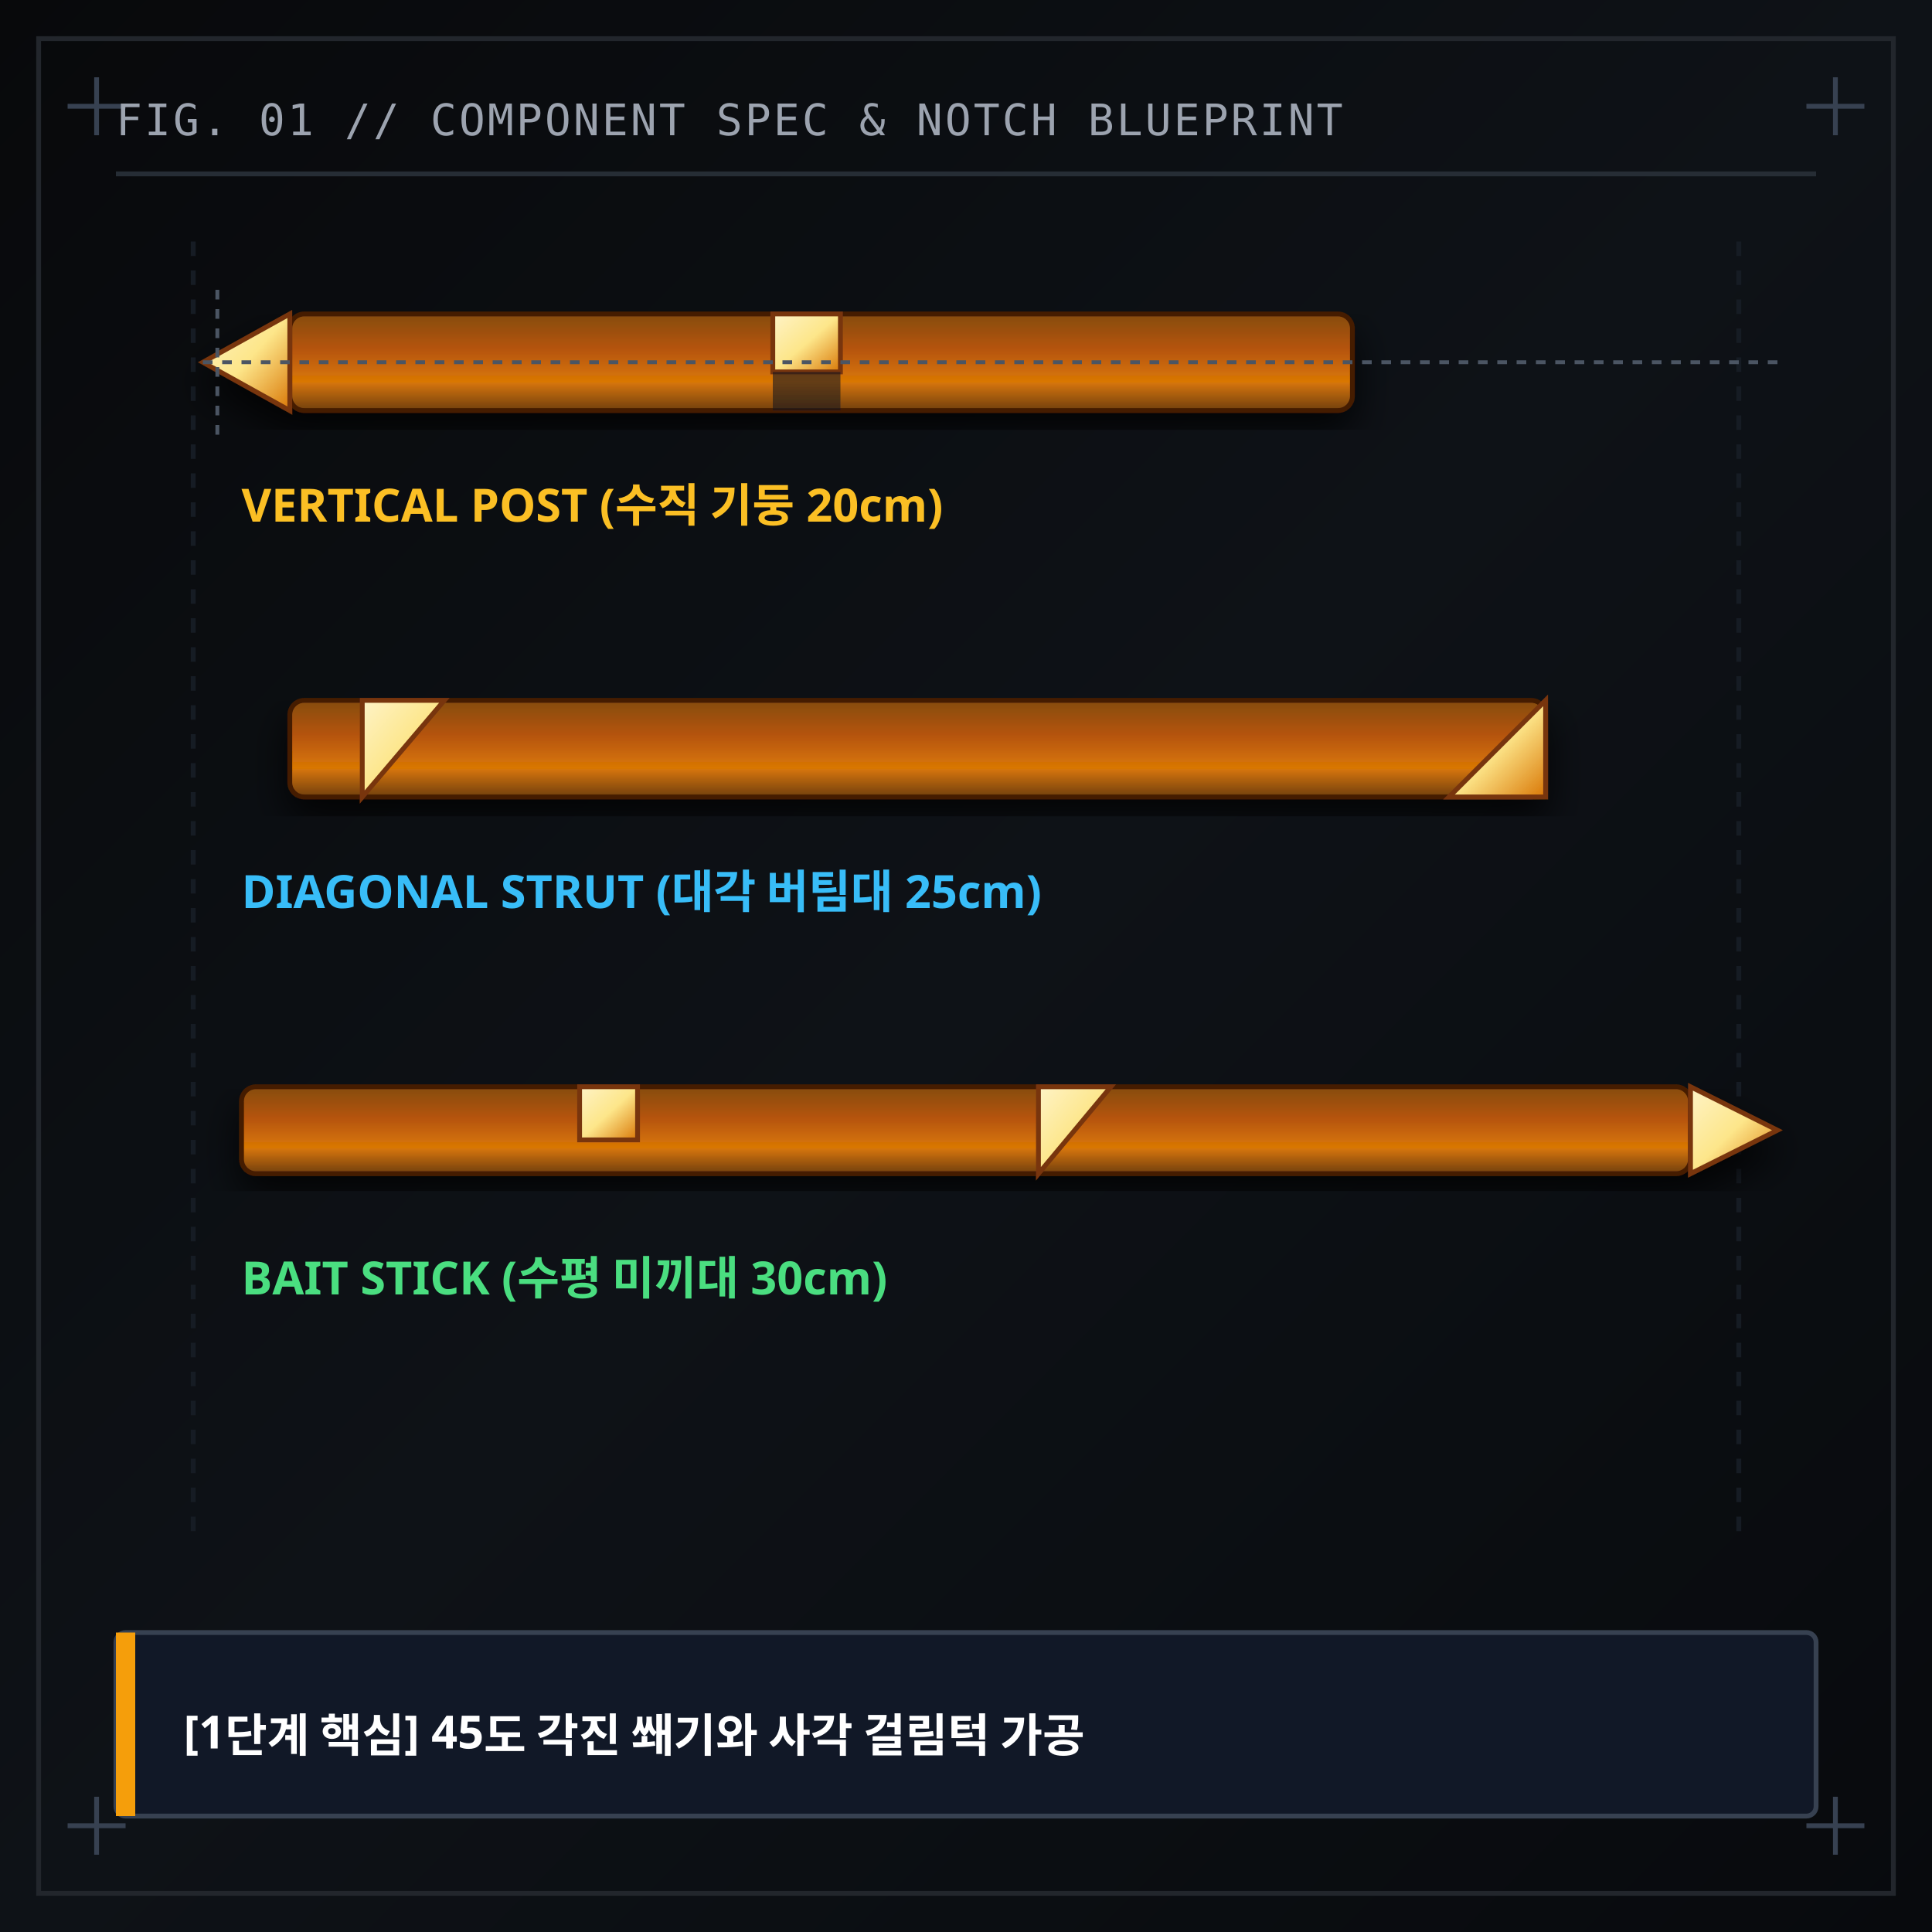
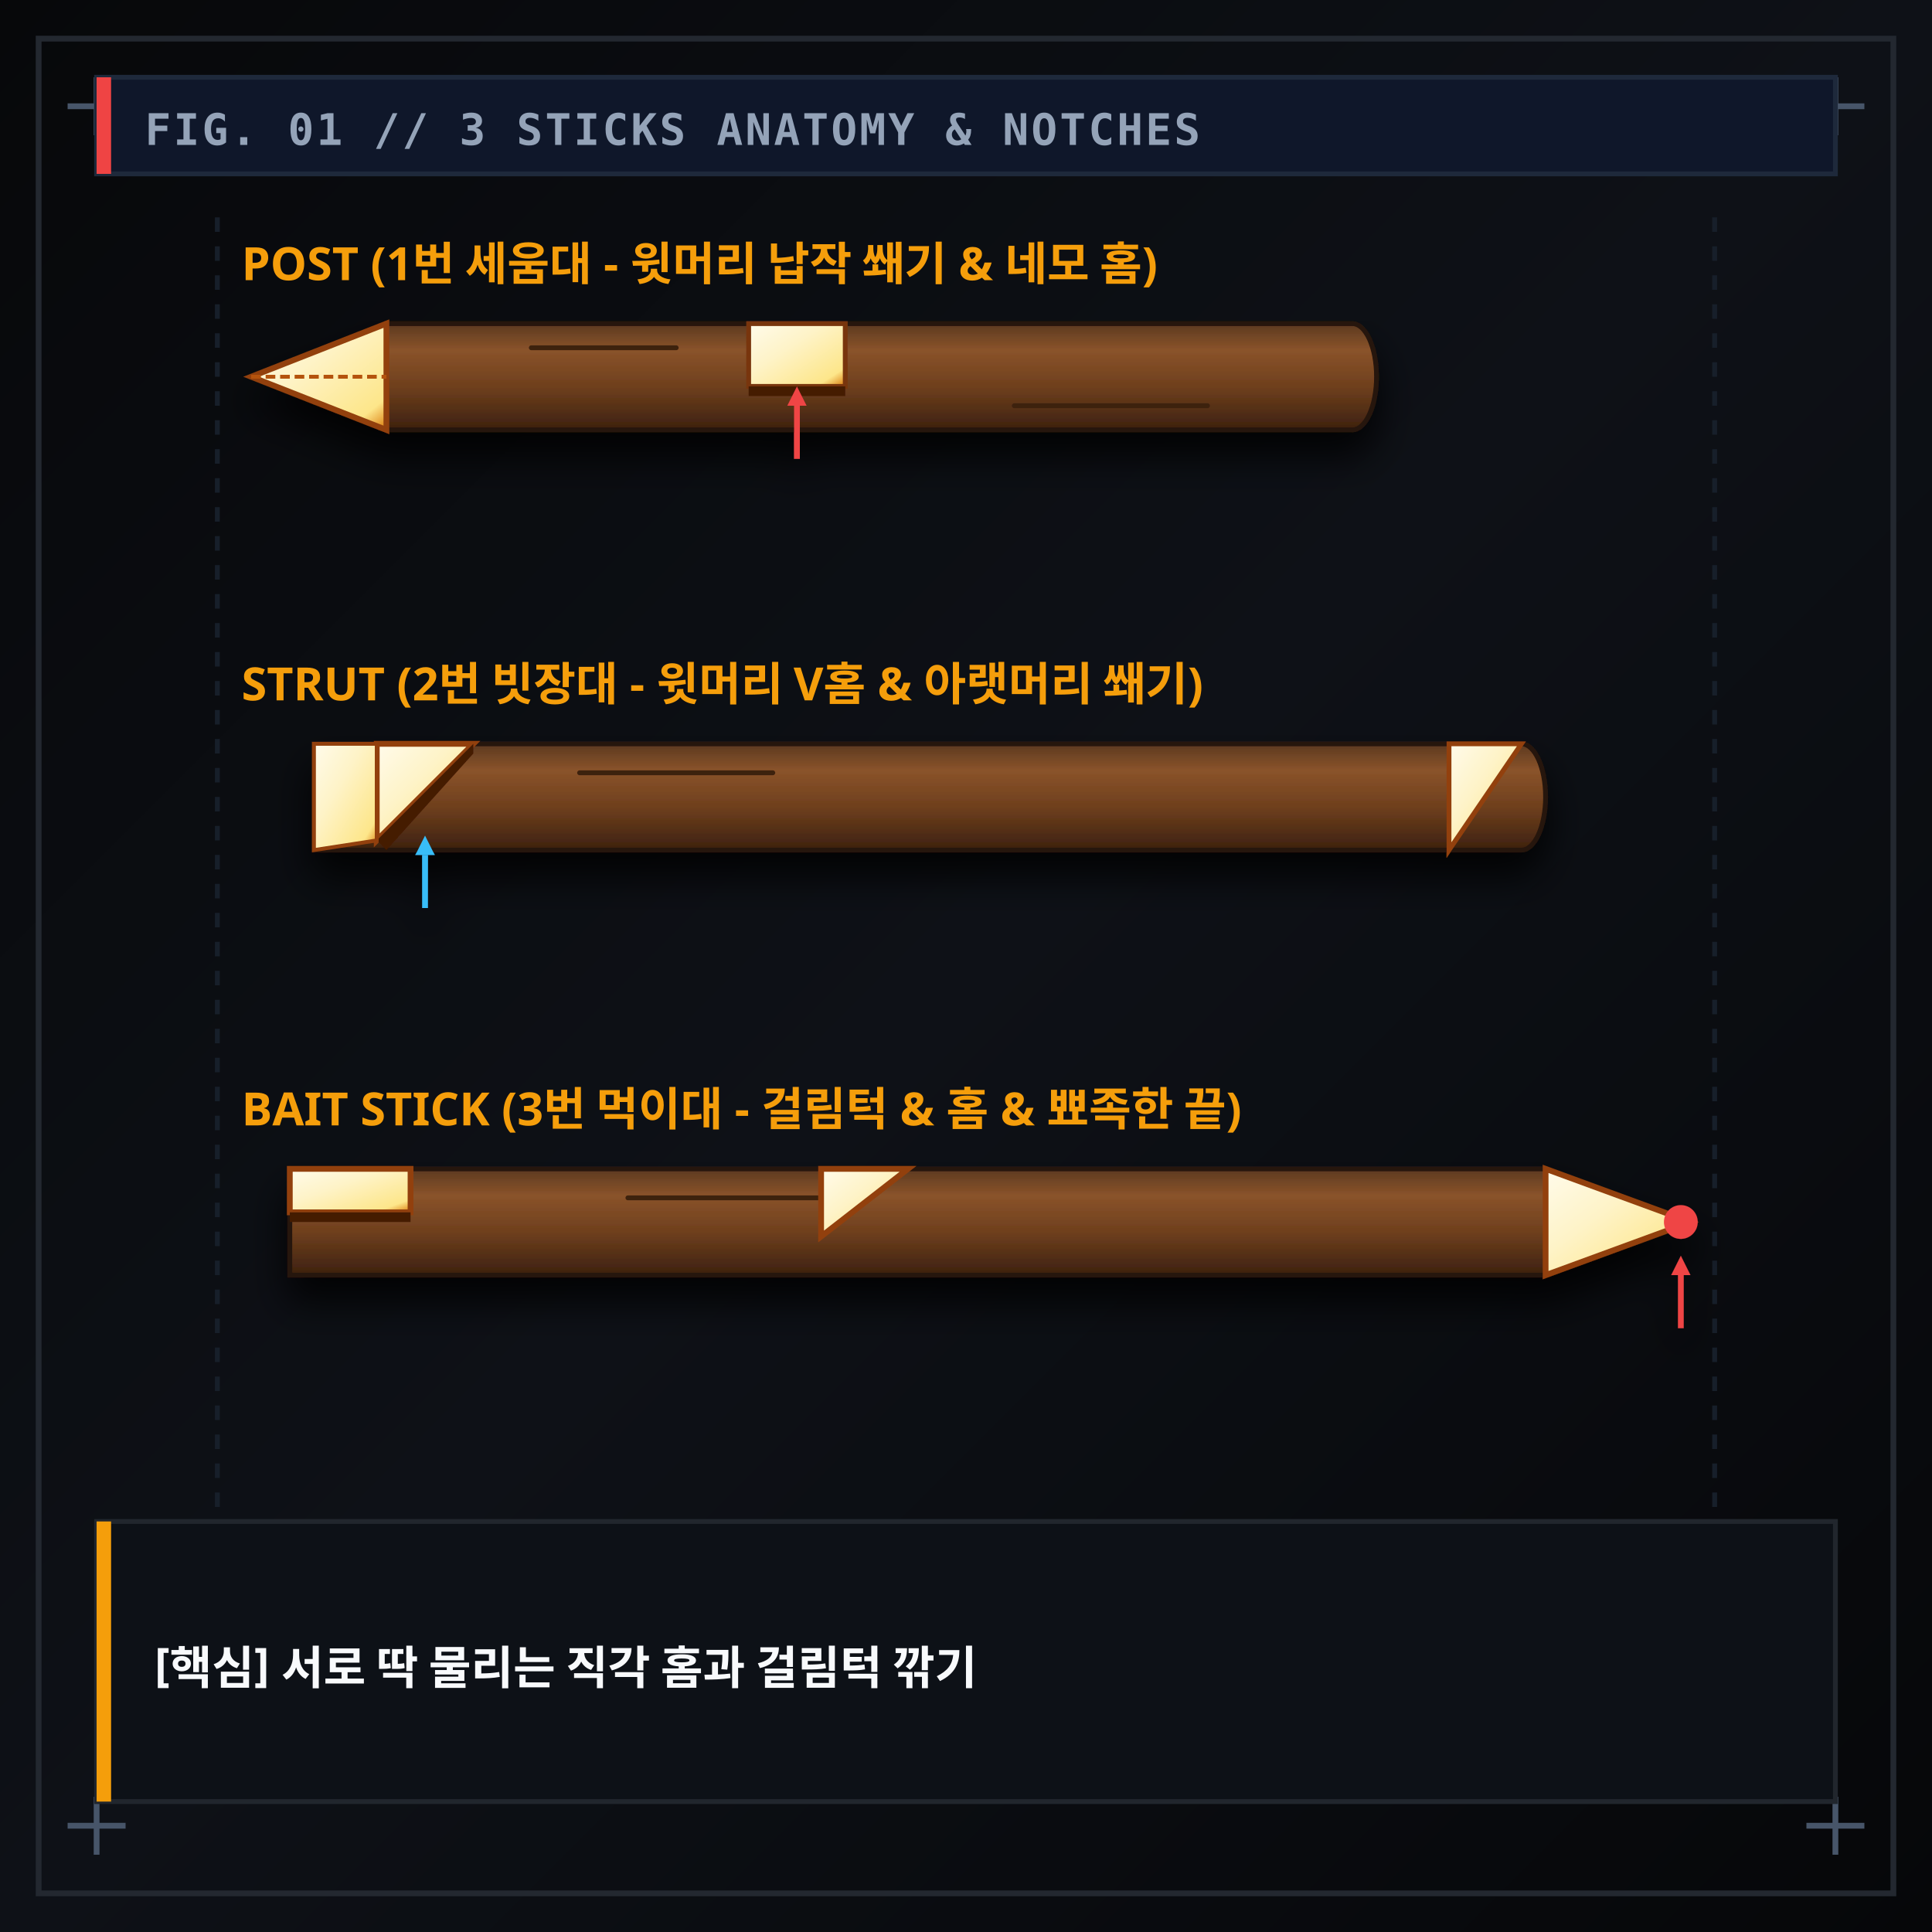
<svg xmlns="http://www.w3.org/2000/svg" viewBox="0 0 400 400" class="w-full h-full">
  <defs>
-     <linearGradient id="bgP08S1" x1="0%" y1="0%" x2="100%" y2="100%">
-       <stop offset="0%" stop-color="#08090b" />
-       <stop offset="50%" stop-color="#0e1217" />
-       <stop offset="100%" stop-color="#080a0d" />
+     <linearGradient id="bgS1" x1="0%" y1="0%" x2="100%" y2="100%">
+       <stop offset="0%" stop-color="#07080a" />
+       <stop offset="50%" stop-color="#0e1117" />
+       <stop offset="100%" stop-color="#060709" />
    </linearGradient>
-     <linearGradient id="stickGrad1" x1="0%" y1="0%" x2="0%" y2="100%">
-       <stop offset="0%" stop-color="#854d0e" />
-       <stop offset="35%" stop-color="#b45309" />
-       <stop offset="70%" stop-color="#d97706" />
-       <stop offset="100%" stop-color="#713f12" />
+     <linearGradient id="barkGrad" x1="0%" y1="0%" x2="0%" y2="100%">
+       <stop offset="0%" stop-color="#5c3a21" />
+       <stop offset="25%" stop-color="#8a532a" />
+       <stop offset="60%" stop-color="#6e3f1d" />
+       <stop offset="100%" stop-color="#3d210f" />
    </linearGradient>
-     <linearGradient id="notchWood" x1="0%" y1="0%" x2="100%" y2="100%">
-       <stop offset="0%" stop-color="#fef3c7" />
-       <stop offset="50%" stop-color="#fde68a" />
+     <linearGradient id="carvedWood" x1="0%" y1="0%" x2="100%" y2="100%">
+       <stop offset="0%" stop-color="#fffbeb" />
+       <stop offset="40%" stop-color="#fef3c7" />
+       <stop offset="85%" stop-color="#fde68a" />
      <stop offset="100%" stop-color="#d97706" />
    </linearGradient>
-     <filter id="shadowP08" x="-20%" y="-20%" width="140%" height="140%">
-       <feDropShadow dx="0" dy="4" stdDeviation="4" flood-color="#000000" flood-opacity="0.8" />
+     <filter id="shadowS1" x="-15%" y="-20%" width="130%" height="150%">
+       <feDropShadow dx="0" dy="5" stdDeviation="4" flood-color="#000000" flood-opacity="0.85" />
    </filter>
  </defs>
-   <rect width="400" height="400" fill="url(#bgP08S1)" />
-   <rect x="8" y="8" width="384" height="384" fill="none" stroke="#22262c" stroke-width="1" />
-   <path d="M 14 22 L 26 22 M 20 16 L 20 28" stroke="#374151" stroke-width="1" />
-   <path d="M 386 22 L 374 22 M 380 16 L 380 28" stroke="#374151" stroke-width="1" />
-   <path d="M 14 378 L 26 378 M 20 372 L 20 384" stroke="#374151" stroke-width="1" />
-   <path d="M 386 378 L 374 378 M 380 372 L 380 384" stroke="#374151" stroke-width="1" />
-   <text x="24" y="28" fill="#9ca3af" font-family="'JetBrains Mono', monospace" font-size="9" letter-spacing="0.5">FIG. 01 // COMPONENT SPEC &amp; NOTCH BLUEPRINT</text>
-   <line x1="24" y1="36" x2="376" y2="36" stroke="#262d35" stroke-width="1" />
-   <line x1="40" y1="50" x2="40" y2="320" stroke="#161c24" stroke-width="1" stroke-dasharray="3 3" />
-   <line x1="360" y1="50" x2="360" y2="320" stroke="#161c24" stroke-width="1" stroke-dasharray="3 3" />
-   <g filter="url(#shadowP08)">
-     <rect x="60" y="65" width="220" height="20" rx="3" fill="url(#stickGrad1)" stroke="#451a03" stroke-width="1" />
-     <polygon points="60,65 42,75 60,85" fill="url(#notchWood)" stroke="#78350f" stroke-width="1" />
-     <polygon points="160,65 174,65 174,77 160,77" fill="url(#notchWood)" stroke="#78350f" stroke-width="1" />
-     <rect x="160" y="77" width="14" height="8" fill="#18181b" opacity="0.6" />
+   <rect width="400" height="400" fill="url(#bgS1)" />
+   <rect x="8" y="8" width="384" height="384" fill="none" stroke="#232830" stroke-width="1.2" />
+   <path d="M 14 22 L 26 22 M 20 16 L 20 28" stroke="#475569" stroke-width="1.2" />
+   <path d="M 386 22 L 374 22 M 380 16 L 380 28" stroke="#475569" stroke-width="1.2" />
+   <path d="M 14 378 L 26 378 M 20 372 L 20 384" stroke="#475569" stroke-width="1.2" />
+   <path d="M 386 378 L 374 378 M 380 372 L 380 384" stroke="#475569" stroke-width="1.2" />
+   <rect x="20" y="16" width="360" height="20" fill="#0f172a" stroke="#1e293b" stroke-width="1" />
+   <rect x="20" y="16" width="3" height="20" fill="#ef4444" />
+   <text x="30" y="30" fill="#94a3b8" font-family="'JetBrains Mono', monospace" font-size="9" font-weight="bold" letter-spacing="0.5">FIG. 01 // 3 STICKS ANATOMY &amp; NOTCHES</text>
+   <line x1="45" y1="45" x2="45" y2="340" stroke="#171f2a" stroke-width="1" stroke-dasharray="3 3" />
+   <line x1="355" y1="45" x2="355" y2="340" stroke="#171f2a" stroke-width="1" stroke-dasharray="3 3" />
+   <g filter="url(#shadowS1)">
+     <ellipse cx="280" cy="78" rx="5" ry="11" fill="#3d210f" />
+     <path d="M 80 67 L 280 67 A 5 11 0 0 1 280 89 L 80 89 Z" fill="url(#barkGrad)" stroke="#271408" stroke-width="1" />
+     <line x1="110" y1="72" x2="140" y2="72" stroke="#3d210f" stroke-width="1" stroke-linecap="round" />
+     <line x1="210" y1="84" x2="250" y2="84" stroke="#3d210f" stroke-width="1" stroke-linecap="round" />
+     <polygon points="80,67 52,78 80,89" fill="url(#carvedWood)" stroke="#92400e" stroke-width="1.2" />
+     <line x1="52" y1="78" x2="80" y2="78" stroke="#b45309" stroke-width="0.8" stroke-dasharray="2 1" />
+     <polygon points="155,67 175,67 175,80 155,80" fill="url(#carvedWood)" stroke="#78350f" stroke-width="1" />
+     <polygon points="155,80 175,80 175,82 155,82" fill="#451a03" />
+     <path d="M 165 95 L 165 84" stroke="#ef4444" stroke-width="1.2" />
+     <polygon points="163,84 165,80 167,84" fill="#ef4444" />
  </g>
-   <text x="50" y="108" fill="#fbbf24" font-family="'Space Grotesk', sans-serif" font-size="9.5" font-weight="bold">VERTICAL POST (수직 기둥 20cm)</text>
-   <g filter="url(#shadowP08)">
-     <rect x="60" y="145" width="260" height="20" rx="3" fill="url(#stickGrad1)" stroke="#451a03" stroke-width="1" />
-     <polygon points="75,145 92,145 75,165" fill="url(#notchWood)" stroke="#78350f" stroke-width="1" />
-     <polygon points="320,145 320,165 300,165" fill="url(#notchWood)" stroke="#78350f" stroke-width="1" />
+   <text x="50" y="58" fill="#f59e0b" font-family="'Space Grotesk', sans-serif" font-size="9.5" font-weight="bold">POST (1번 세움대 - 윗머리 납작 쐐기 &amp; 네모 홈)</text>
+   <g filter="url(#shadowS1)">
+     <ellipse cx="315" cy="165" rx="5" ry="11" fill="#3d210f" />
+     <path d="M 65 154 L 315 154 A 5 11 0 0 1 315 176 L 65 176 Z" fill="url(#barkGrad)" stroke="#271408" stroke-width="1" />
+     <line x1="120" y1="160" x2="160" y2="160" stroke="#3d210f" stroke-width="1" stroke-linecap="round" />
+     <polygon points="78,154 98,154 78,174" fill="url(#carvedWood)" stroke="#92400e" stroke-width="1.2" />
+     <polygon points="78,174 98,154 98,156 80,176" fill="#451a03" />
+     <path d="M 65 154 L 78 154 L 78 174 L 65 176 Z" fill="url(#carvedWood)" stroke="#92400e" stroke-width="0.8" />
+     <polygon points="300,154 315,154 300,176" fill="url(#carvedWood)" stroke="#92400e" stroke-width="1" />
+     <path d="M 88 188 L 88 177" stroke="#38bdf8" stroke-width="1.2" />
+     <polygon points="86,177 88,173 90,177" fill="#38bdf8" />
  </g>
-   <text x="50" y="188" fill="#38bdf8" font-family="'Space Grotesk', sans-serif" font-size="9.5" font-weight="bold">DIAGONAL STRUT (대각 버팀대 25cm)</text>
-   <g filter="url(#shadowP08)">
-     <rect x="50" y="225" width="300" height="18" rx="3" fill="url(#stickGrad1)" stroke="#451a03" stroke-width="1" />
-     <polygon points="120,225 132,225 132,236 120,236" fill="url(#notchWood)" stroke="#78350f" stroke-width="1" />
-     <polygon points="215,225 230,225 215,243" fill="url(#notchWood)" stroke="#78350f" stroke-width="1" />
-     <polygon points="350,225 368,234 350,243" fill="url(#notchWood)" stroke="#78350f" stroke-width="1" />
+   <text x="50" y="145" fill="#f59e0b" font-family="'Space Grotesk', sans-serif" font-size="9.5" font-weight="bold">STRUT (2번 빗장대 - 윗머리 V홈 &amp; 아랫머리 쐐기)</text>
+   <g filter="url(#shadowS1)">
+     <path d="M 60 242 L 320 242 L 350 253 L 320 264 L 60 264 Z" fill="url(#barkGrad)" stroke="#271408" stroke-width="1" />
+     <line x1="130" y1="248" x2="180" y2="248" stroke="#3d210f" stroke-width="1" stroke-linecap="round" />
+     <polygon points="60,242 85,242 85,251 60,251" fill="url(#carvedWood)" stroke="#92400e" stroke-width="1.2" />
+     <polygon points="60,251 85,251 85,253 60,253" fill="#451a03" />
+     <polygon points="170,242 188,242 170,256" fill="url(#carvedWood)" stroke="#92400e" stroke-width="1.2" />
+     <polygon points="320,242 350,253 320,264" fill="url(#carvedWood)" stroke="#92400e" stroke-width="1.2" />
+     <circle cx="348" cy="253" r="3.5" fill="#ef4444" />
+     <path d="M 348 275 L 348 264" stroke="#ef4444" stroke-width="1.2" />
+     <polygon points="346,264 348,260 350,264" fill="#ef4444" />
  </g>
-   <text x="50" y="268" fill="#4ade80" font-family="'Space Grotesk', sans-serif" font-size="9.5" font-weight="bold">BAIT STICK (수평 미끼대 30cm)</text>
-   <path d="M 45 60 L 45 90 M 42 75 L 368 75" stroke="#4b5563" stroke-width="0.8" stroke-dasharray="2 2" />
-   <rect x="24" y="338" width="352" height="38" rx="2" fill="#111827" stroke="#374151" stroke-width="1" />
-   <rect x="24" y="338" width="4" height="38" fill="#f59e0b" />
-   <text x="38" y="362" fill="#ffffff" font-family="'Space Grotesk', sans-serif" font-size="9.5" font-weight="bold">[1단계 핵심] 45도 각진 쐐기와 사각 걸림턱 가공</text>
+   <text x="50" y="233" fill="#f59e0b" font-family="'Space Grotesk', sans-serif" font-size="9.5" font-weight="bold">BAIT STICK (3번 먹이대 - 걸림턱 &amp; 홈 &amp; 뾰족한 끝)</text>
+   <rect x="20" y="315" width="360" height="58" fill="#0d1117" stroke="#21262d" stroke-width="1" />
+   <rect x="20" y="315" width="3" height="58" fill="#f59e0b" />
+   <text x="32" y="348" fill="#f8fafc" font-family="'Space Grotesk', sans-serif" font-size="9.5" font-weight="bold">[핵심] 서로 딱 물리는 직각 홈과 걸림턱 깎기</text>
</svg>
